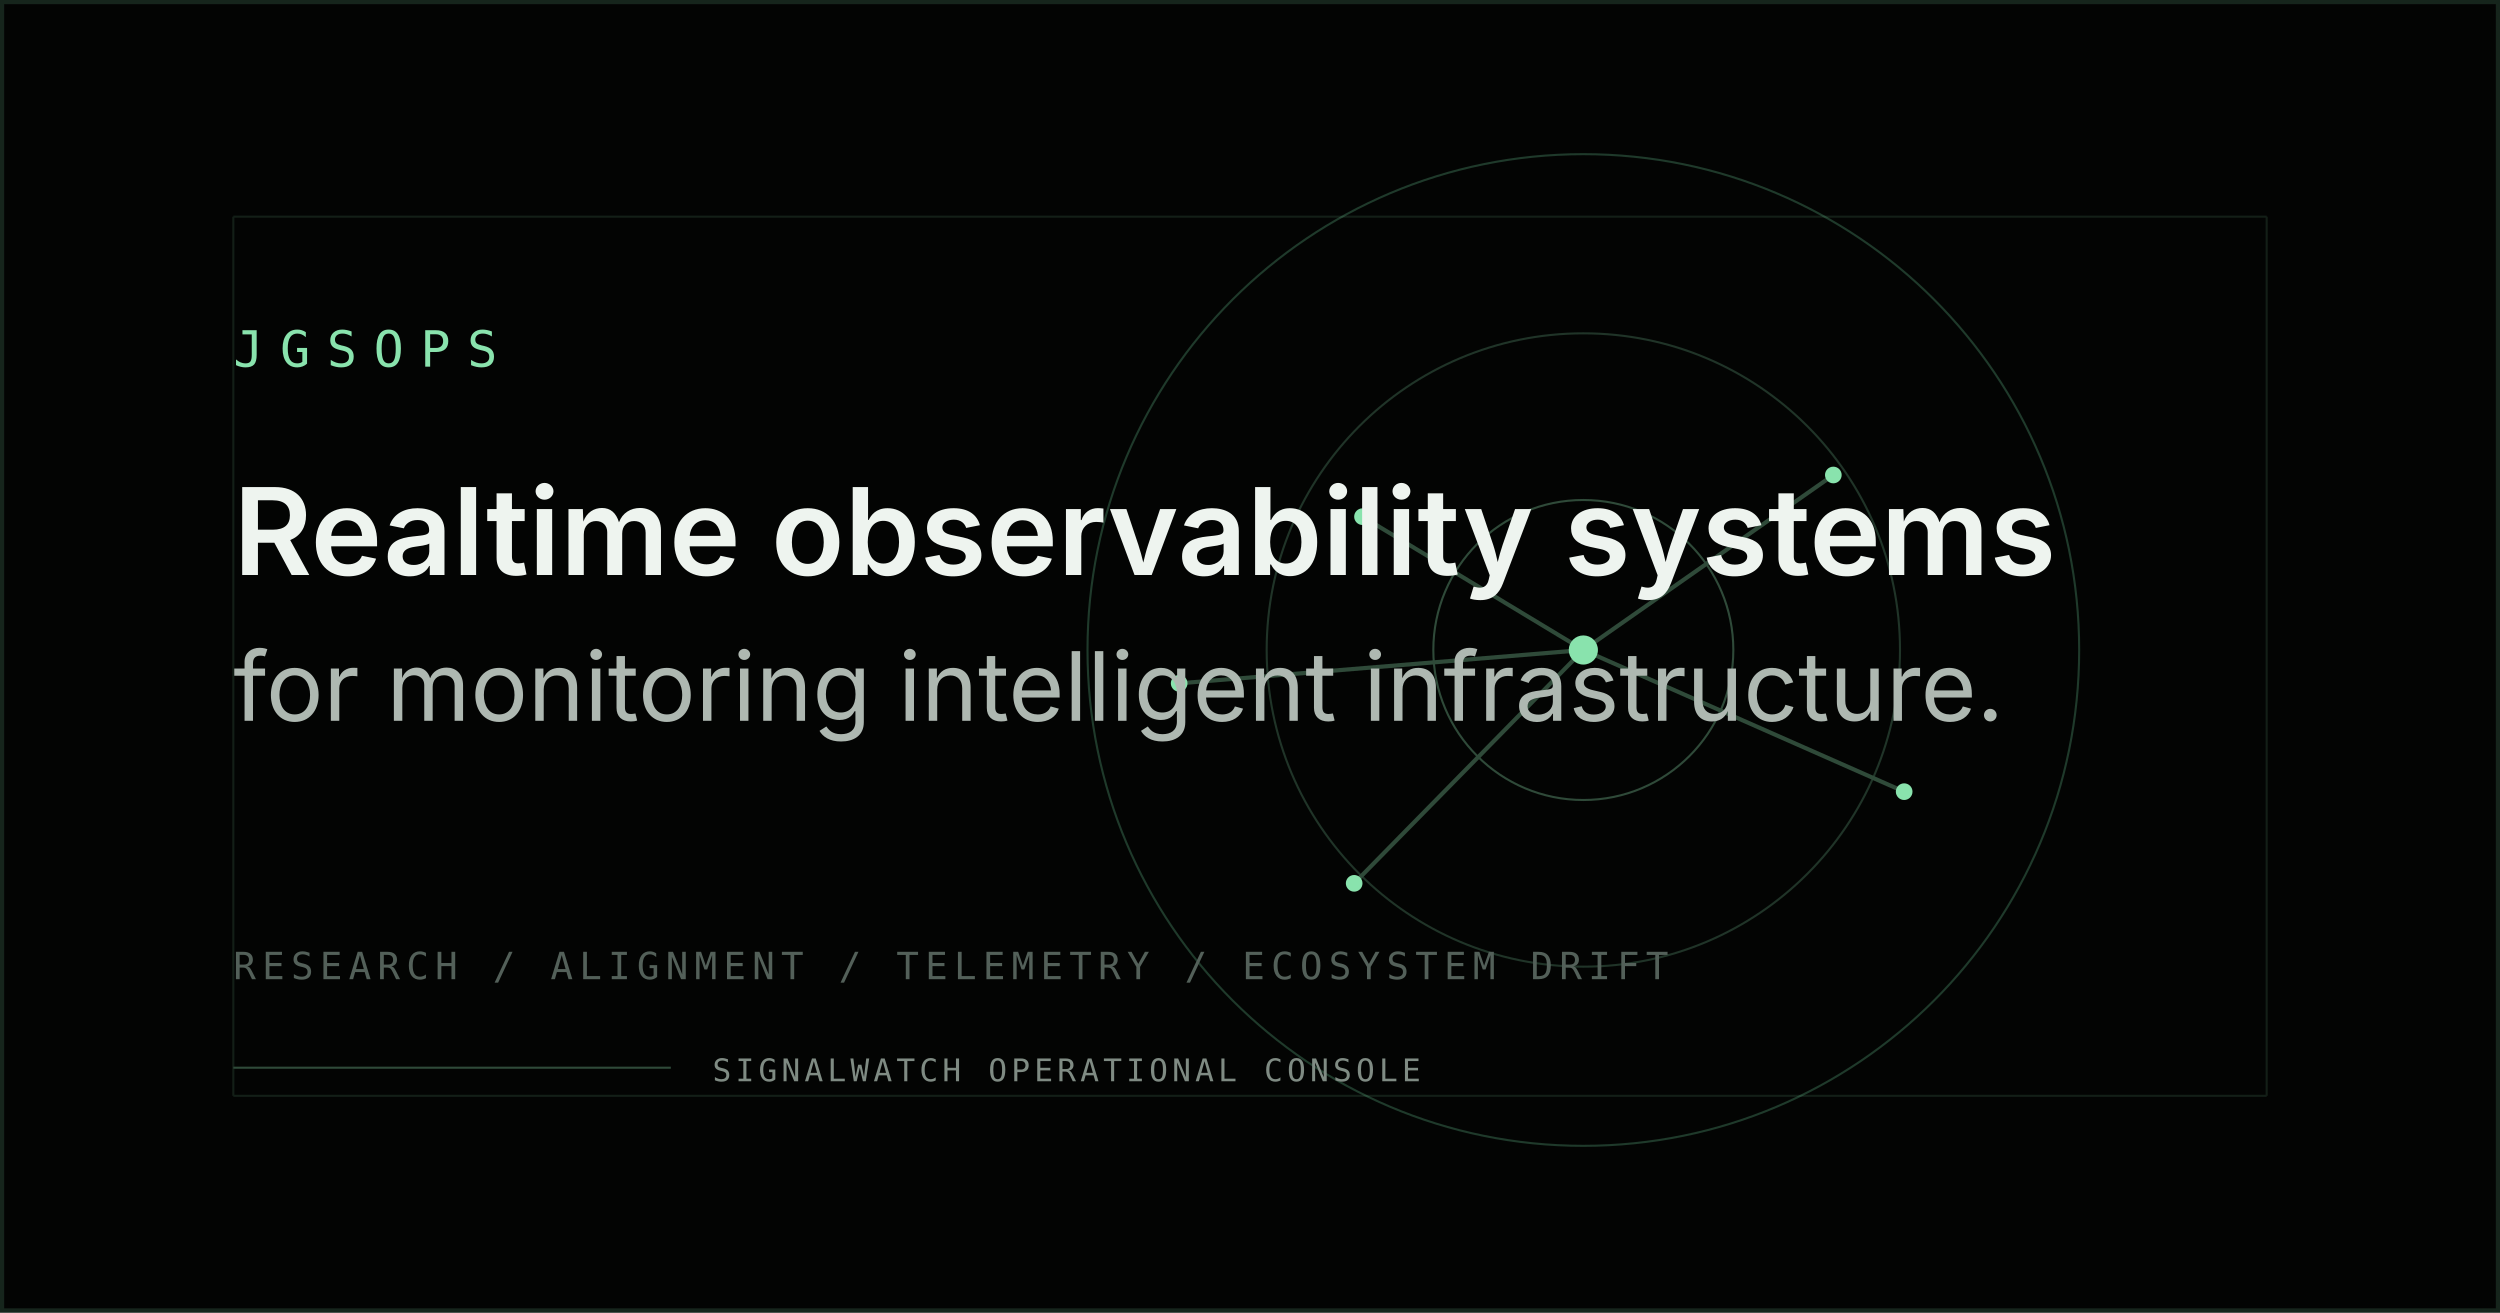
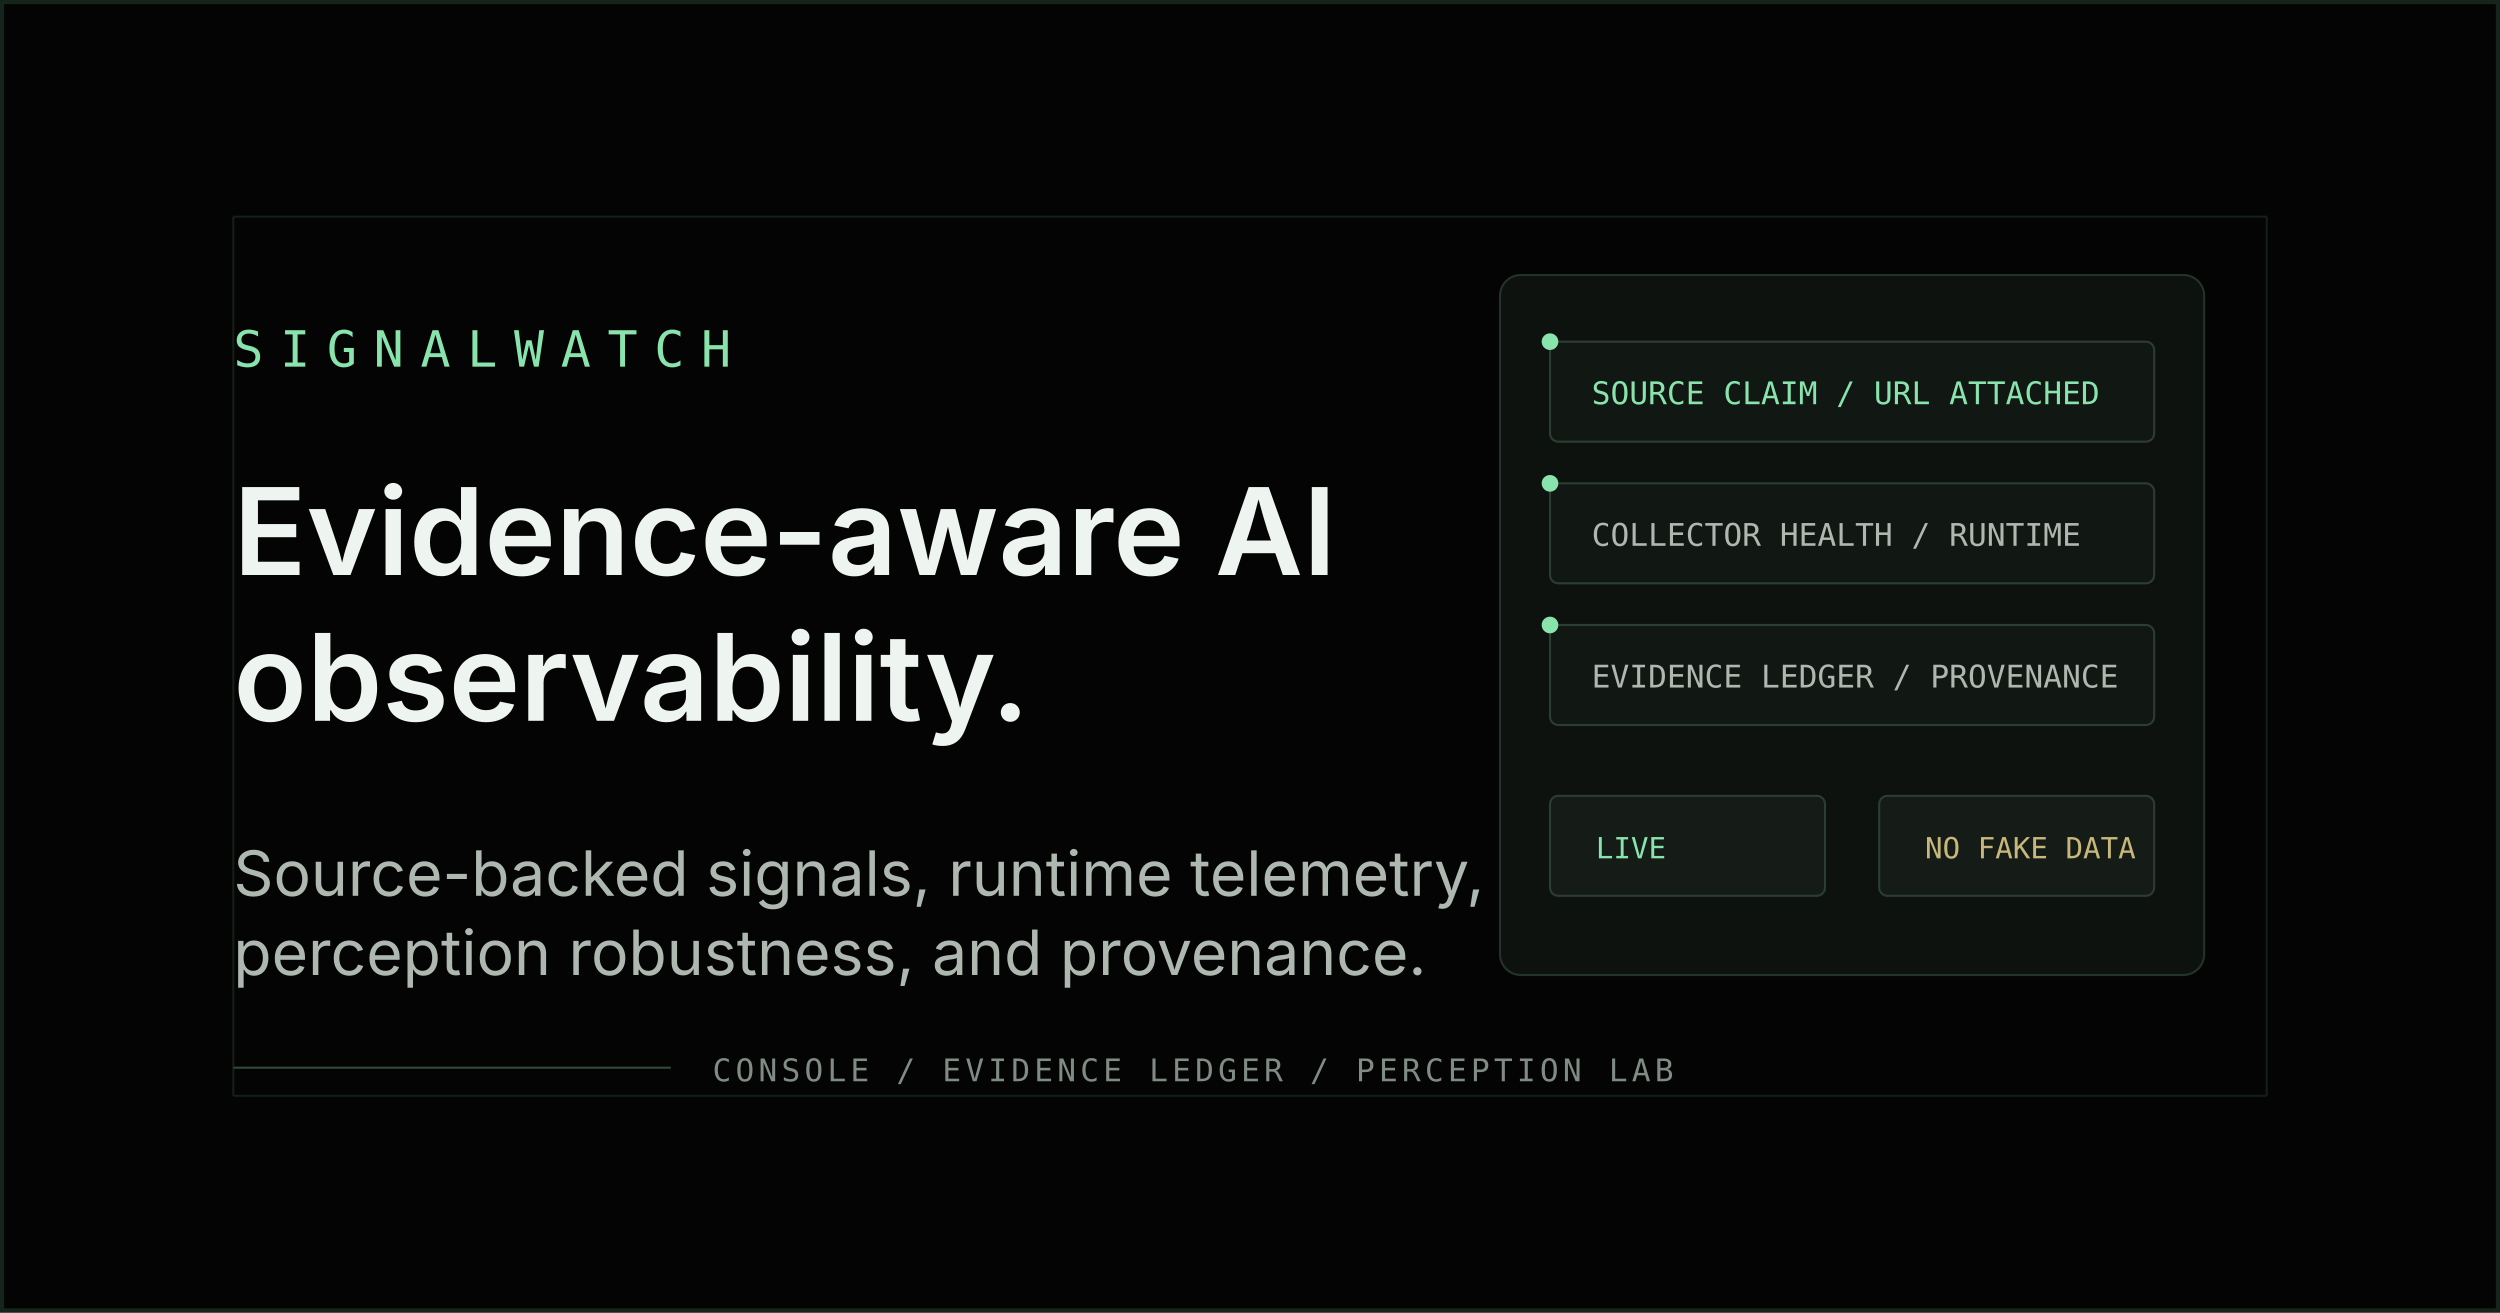
<svg xmlns="http://www.w3.org/2000/svg" width="1200" height="630" viewBox="0 0 1200 630" fill="none">
  <rect width="1200" height="630" fill="#030403" />
  <rect x="1" y="1" width="1198" height="628" stroke="#16251c" stroke-width="2" />
-   <circle cx="760" cy="312" r="238" stroke="#1f3a2b" stroke-width="1" />
-   <circle cx="760" cy="312" r="152" stroke="#203428" stroke-width="1" />
-   <circle cx="760" cy="312" r="72" stroke="#2f4a39" stroke-width="1" />
-   <path d="M654 248L760 312L880 228M760 312L914 380M760 312L650 424M760 312L566 328" stroke="#2f4a39" stroke-width="2" stroke-linecap="round" />
-   <g fill="#89e3ad">
-     <circle cx="760" cy="312" r="7" />
-     <circle cx="654" cy="248" r="4" />
-     <circle cx="880" cy="228" r="4" />
-     <circle cx="914" cy="380" r="4" />
-     <circle cx="650" cy="424" r="4" />
-     <circle cx="566" cy="328" r="4" />
-   </g>
  <g opacity="0.12" stroke="#89e3ad" stroke-width="1">
    <path d="M112 104H1088" />
    <path d="M112 526H1088" />
    <path d="M112 104V526" />
    <path d="M1088 104V526" />
  </g>
-   <text x="112" y="176" fill="#89e3ad" font-family="JetBrains Mono, Consolas, monospace" font-size="24" letter-spacing="8">JGSOPS</text>
-   <text x="112" y="276" fill="#eef4ef" font-family="Inter, Arial, sans-serif" font-size="58" font-weight="600">Realtime observability systems</text>
-   <text x="112" y="346" fill="#aeb8b1" font-family="Inter, Arial, sans-serif" font-size="46">for monitoring intelligent infrastructure.</text>
-   <text x="112" y="470" fill="#536059" font-family="JetBrains Mono, Consolas, monospace" font-size="18" letter-spacing="3">RESEARCH / ALIGNMENT / TELEMETRY / ECOSYSTEM DRIFT</text>
+   <text x="112" y="176" fill="#89e3ad" font-family="JetBrains Mono, Consolas, monospace" font-size="24" letter-spacing="8">SIGNALWATCH</text>
+   <text x="112" y="276" fill="#eef4ef" font-family="Inter, Arial, sans-serif" font-size="58" font-weight="600">Evidence-aware AI</text>
+   <text x="112" y="346" fill="#eef4ef" font-family="Inter, Arial, sans-serif" font-size="58" font-weight="600">observability.</text>
+   <text x="112" y="430" fill="#aeb8b1" font-family="Inter, Arial, sans-serif" font-size="30">Source-backed signals, runtime telemetry,</text>
+   <text x="112" y="468" fill="#aeb8b1" font-family="Inter, Arial, sans-serif" font-size="30">perception robustness, and provenance.</text>
  <rect x="112" y="512" width="210" height="1" fill="#2f4a39" />
-   <text x="342" y="519" fill="#7f8b83" font-family="JetBrains Mono, Consolas, monospace" font-size="15" letter-spacing="2">SIGNALWATCH OPERATIONAL CONSOLE</text>
+   <text x="342" y="519" fill="#7f8b83" font-family="JetBrains Mono, Consolas, monospace" font-size="15" letter-spacing="2">CONSOLE / EVIDENCE LEDGER / PERCEPTION LAB</text>
+   <rect x="720" y="132" width="338" height="336" rx="10" fill="#0d120f" stroke="#243329" />
+   <rect x="744" y="164" width="290" height="48" rx="4" fill="#111813" stroke="#2c3d32" />
+   <rect x="744" y="232" width="290" height="48" rx="4" fill="#111813" stroke="#2c3d32" />
+   <rect x="744" y="300" width="290" height="48" rx="4" fill="#111813" stroke="#2c3d32" />
+   <rect x="744" y="382" width="132" height="48" rx="4" fill="#151b16" stroke="#2c3d32" />
+   <rect x="902" y="382" width="132" height="48" rx="4" fill="#151b16" stroke="#2c3d32" />
+   <text x="764" y="194" fill="#89e3ad" font-family="JetBrains Mono, Consolas, monospace" font-size="15">SOURCE CLAIM / URL ATTACHED</text>
+   <text x="764" y="262" fill="#aeb8b1" font-family="JetBrains Mono, Consolas, monospace" font-size="15">COLLECTOR HEALTH / RUNTIME</text>
+   <text x="764" y="330" fill="#aeb8b1" font-family="JetBrains Mono, Consolas, monospace" font-size="15">EVIDENCE LEDGER / PROVENANCE</text>
+   <text x="766" y="412" fill="#89e3ad" font-family="JetBrains Mono, Consolas, monospace" font-size="14">LIVE</text>
+   <text x="924" y="412" fill="#c8b77b" font-family="JetBrains Mono, Consolas, monospace" font-size="14">NO FAKE DATA</text>
+   <g fill="#89e3ad">
+     <circle cx="744" cy="164" r="4" />
+     <circle cx="744" cy="232" r="4" />
+     <circle cx="744" cy="300" r="4" />
+   </g>
</svg>
